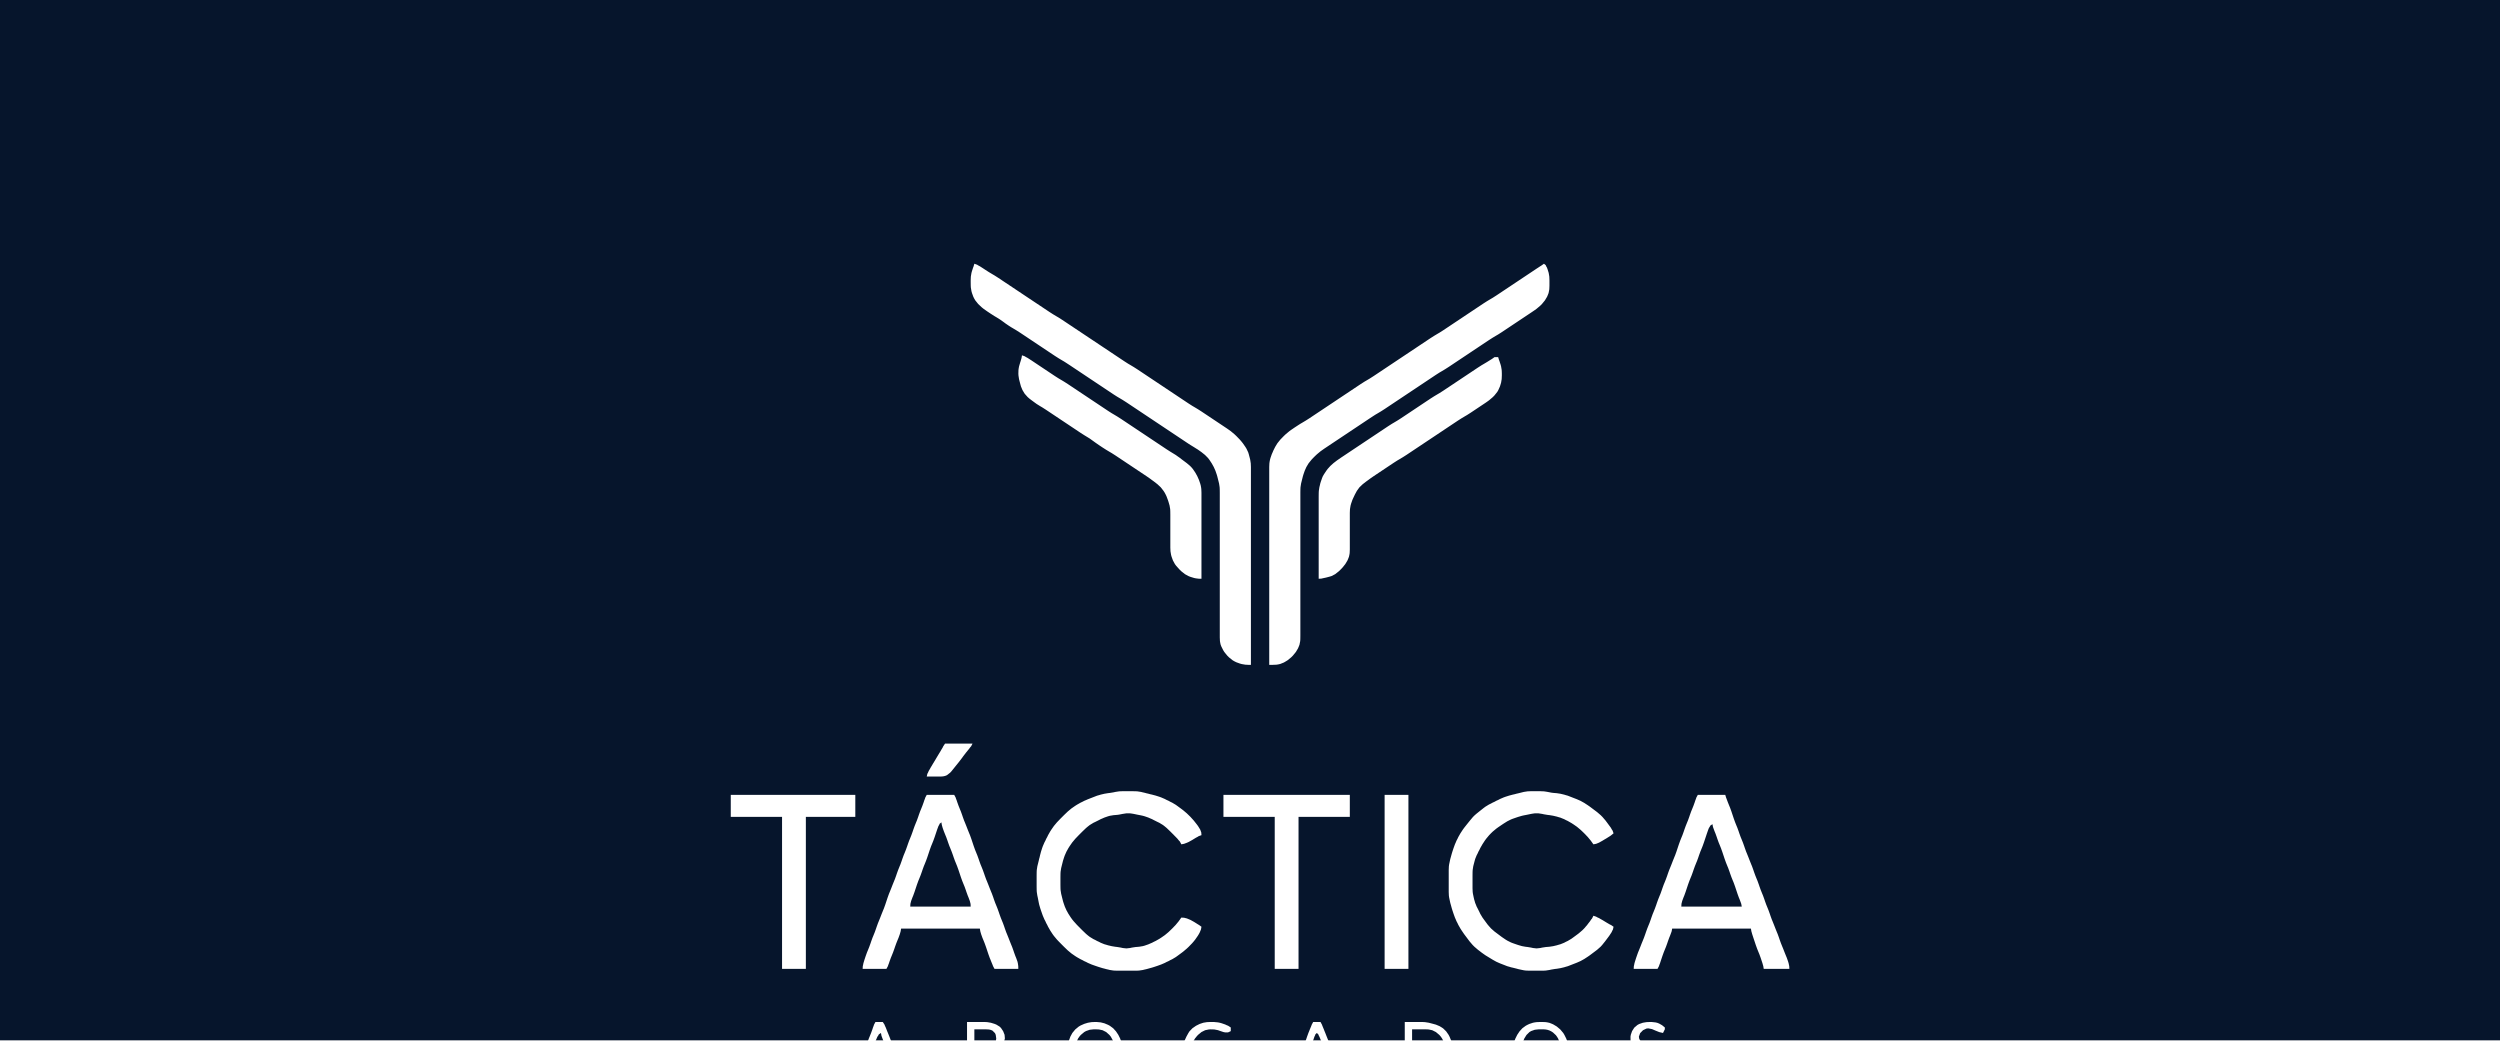
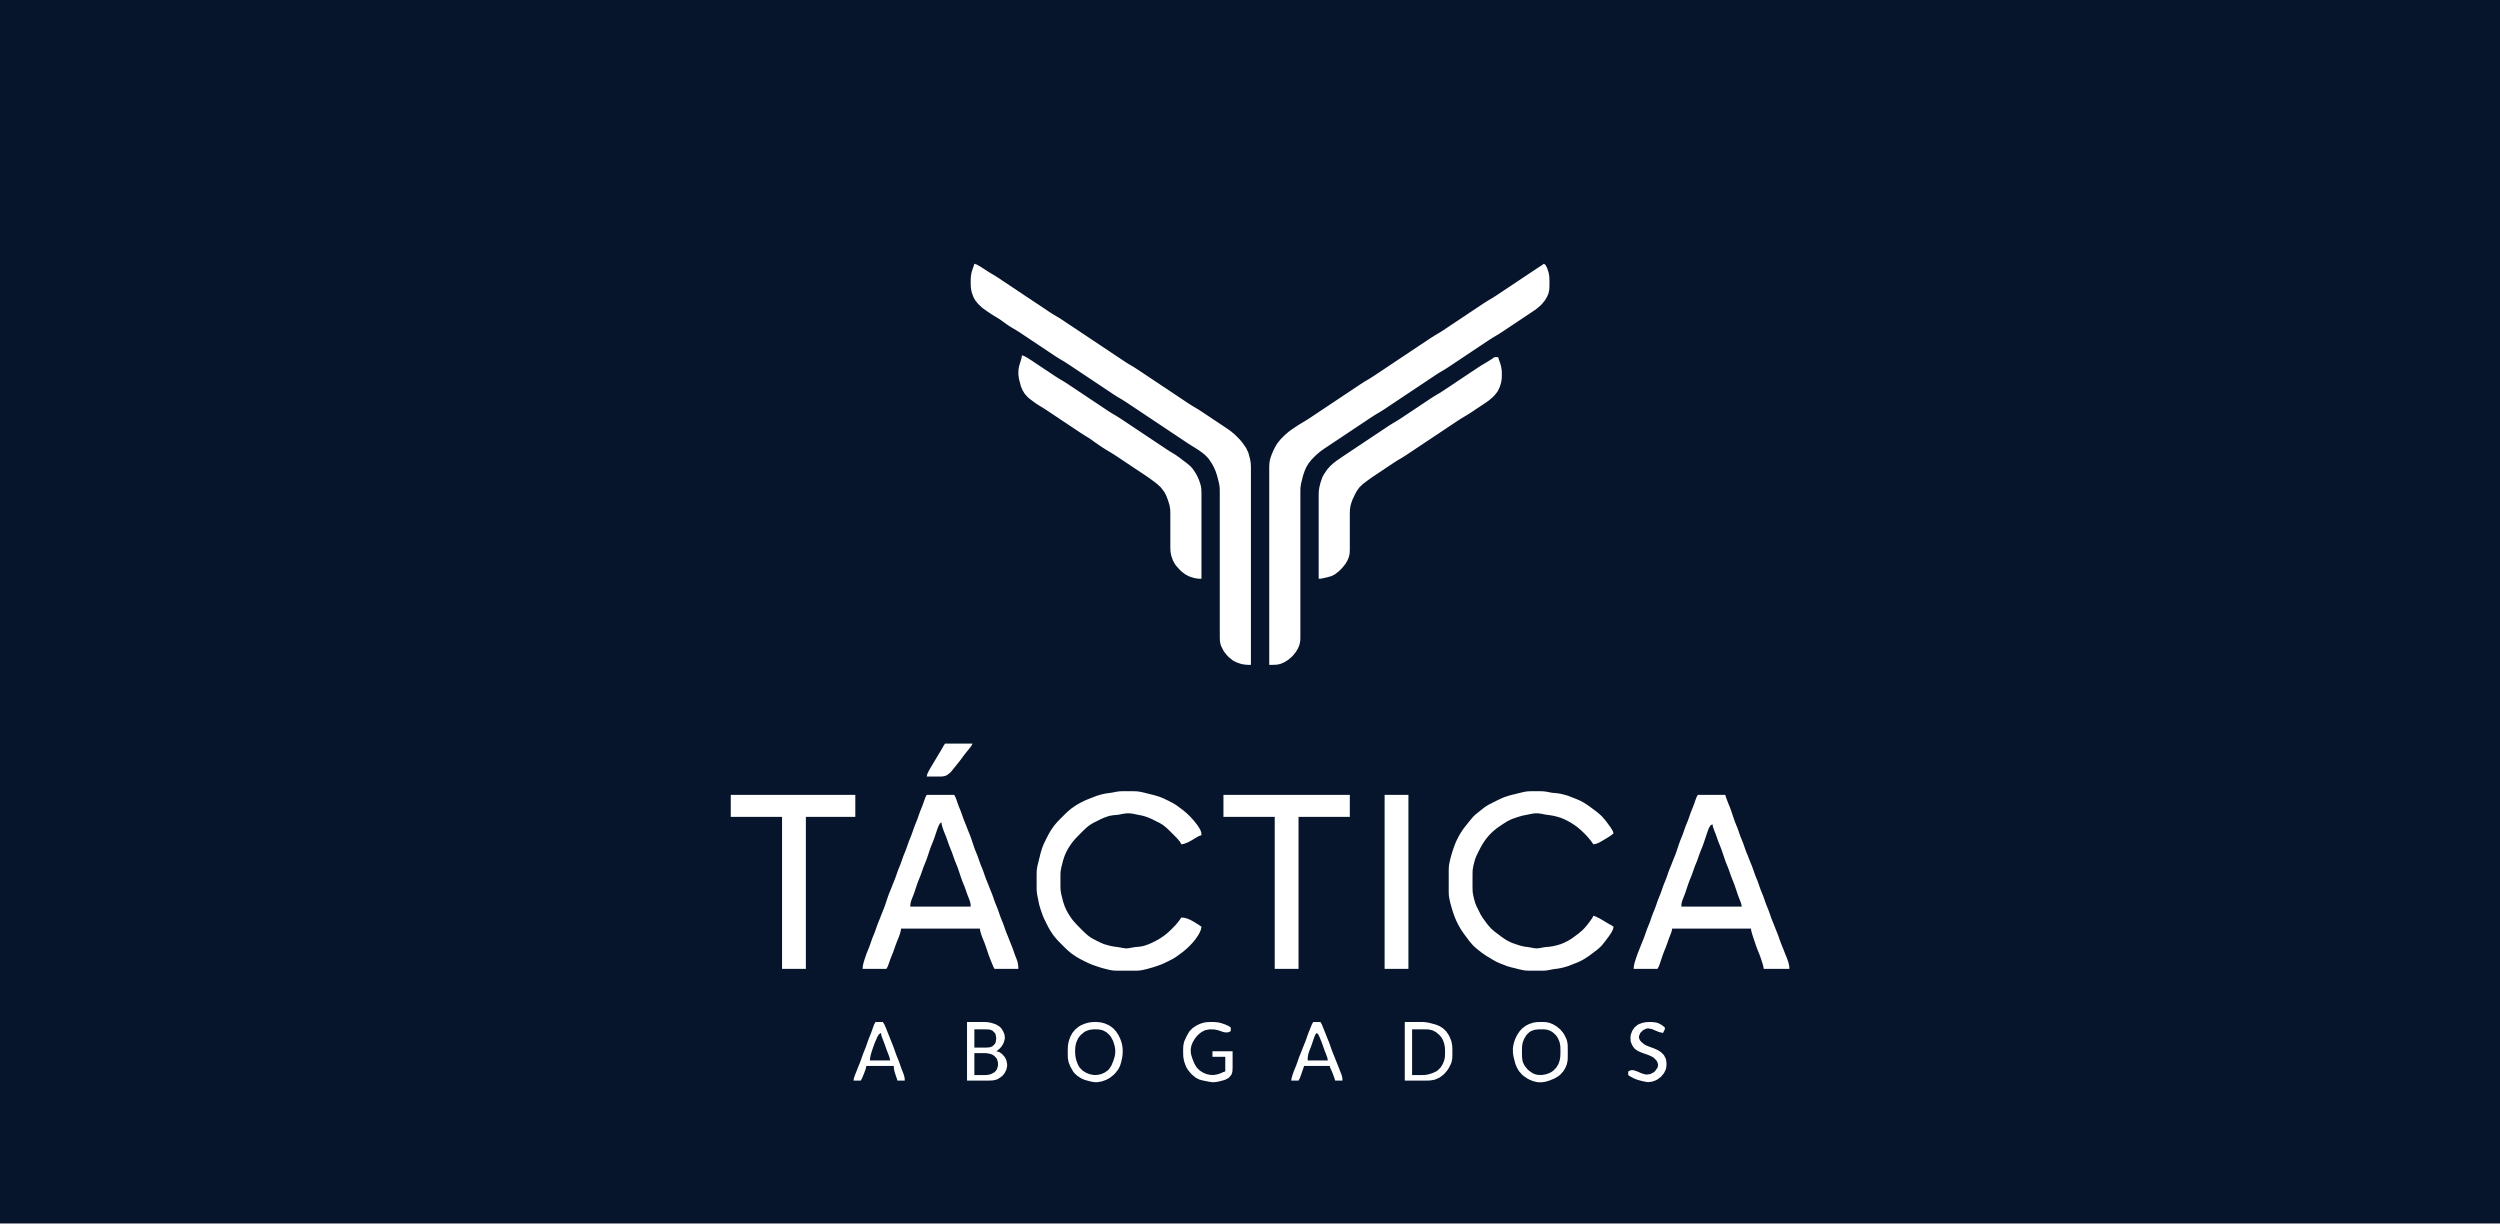
- <svg xmlns="http://www.w3.org/2000/svg" width="1365" height="568">
+ <svg xmlns="http://www.w3.org/2000/svg" width="1365" height="668">
  <rect width="100%" height="100%" fill="#06152C" />
  <path style="fill:#FFFFFF; stroke:none;" d="M532 144L531.556 145.5L531.333 146.056L530.694 148L530.417 149L530.083 151L530 153L530 154L530.028 156L530.083 157L530.417 159L530.694 160L531.417 162L531.917 163L532.5 164L534.083 165.972L536 167.778L537 168.583L539 170L540 170.667L541 171.333L543 172.611L544 173.194L546 174.444L548 175.861L549 176.611L551 177.972L552 178.611L553 179.194L555 180.389L557 181.667L559 183L562 185L572 191.667L575 193.667L576 194.333L578 195.611L580 196.806L581 197.389L582 198.028L584 199.333L585 200L588 202L591 204L594 206L601 210.667L603 212L606 214L608 215.333L610 216.611L611 217.194L613 218.389L615 219.667L616 220.333L618 221.667L623 225L625 226.333L640 236.333L643 238.333L646 240.333L648 241.667L649 242.333L650 242.972L652 244.194L653 244.833L654 245.444L656 246.861L656.972 247.639L657.917 248.389L659.583 250.083L660.306 251.028L661.611 253L662.167 254L662.722 255L663.167 256L663.611 257L664.306 259L664.611 260L664.861 261L665.361 263L665.611 264L665.917 266L665.972 267L666 269L666 271L666 279L666 313L666 314L666 339L666 344L666 346L666 348L666.083 350L666.25 351L666.472 352L666.861 353L667.861 355L668.472 356L670.083 357.972L671.028 358.917L673 360.5L674 361.083L675 361.583L677 362.306L678 362.583L679.944 362.917L681.5 363L683 363L683 284L683 262L683 257L683 255L682.917 253L682.611 251L682.361 250L681.833 248L681.528 247L680.583 245L679.972 244L678.583 242L677.778 241L676.917 240L675 238.028L674 237.083L672 235.417L670 234L669 233.333L667 232L660 227.333L657 225.333L656 224.667L654 223.389L652 222.194L651 221.611L650 220.972L649 220.333L647 219L646 218.333L643 216.333L639 213.667L628 206.333L623 203L621 201.667L619 200.389L617 199.194L616 198.611L614 197.333L612 196L607 192.667L602 189.333L601 188.667L596 185.333L594 184L589 180.667L583 176.667L581 175.333L580 174.667L578 173.389L577 172.806L575 171.611L573 170.333L572 169.667L570 168.333L565 165L548 153.667L546 152.333L545 151.667L543 150.389L542 149.806L540 148.611L539 147.972L538 147.333L537 146.667L535.056 145.417L534.056 144.889L533.5 144.528L532 144M843 144L841.5 145.056L840.944 145.389L839.944 146.056L839 146.667L838 147.333L836 148.667L835 149.333L829 153.333L821 158.667L820 159.333L818 160.667L817 161.333L815 162.611L814 163.194L812 164.389L810 165.667L808 167L804 169.667L803 170.333L793 177L790 179L788 180.333L786 181.611L785 182.194L783 183.389L781 184.667L779 186L774 189.333L769 192.667L766 194.667L765 195.333L759 199.333L758 200L753 203.333L751 204.667L750 205.333L748 206.611L746 207.806L745 208.389L744 209.028L743 209.667L741 211L737 213.667L722 223.667L720 225L717 227L715 228.333L714 228.972L713 229.611L711 230.806L710 231.389L709 232.028L707 233.333L705 234.694L704 235.417L702 237.083L701 238.028L699.083 240L697.472 242L696.861 243L696.25 244L695.25 246L694.833 247L694.389 248L693.694 250L693.417 251L693.222 252L693.083 253L693 255L693 257L693 259L693 262L693 283L693 363L695.056 363L697 362.917L698 362.75L699 362.528L701 361.722L702 361.139L703 360.528L704.972 358.917L705.917 357.972L707.528 356L708.722 354L709.139 353L709.528 352L709.917 350L709.972 349L710 347L710 345L710 335L710 328L710 283L710 273L710 270L710 269L710.028 267L710.083 266L710.389 264L710.639 263L711.139 261L711.389 260L711.694 259L712.389 257L712.833 256L713.278 255L714.472 253L716.083 251L717.028 250L718 249.028L719 248.083L721 246.417L723 245L724 244.333L726 243L727 242.333L731 239.667L737 235.667L739 234.333L741 233L744 231L747 229L748 228.333L750 227.028L751 226.389L752 225.806L754 224.611L756 223.333L758 222L763 218.667L765 217.333L767 216L770 214L778 208.667L780 207.333L782 206L784 204.667L786 203.389L787 202.806L789 201.611L791 200.333L793 199L795 197.667L796 197L807 189.667L809 188.333L811 187L813 185.667L815 184.389L817 183.194L818 182.611L819 181.972L820 181.333L821 180.667L824 178.667L825 178L827 176.667L833 172.667L835 171.333L836 170.667L838 169.306L839 168.583L840.972 166.917L841.917 165.972L843.528 164L844.722 162L845.139 161L845.528 160L845.917 158L846 156L846 155L846 154L846 153L845.917 151L845.583 149L844.972 147.028L844.639 146.111L844.167 145.306L843.972 144.778L843 144M558 194L557.75 195.5L557.583 196.056L557.306 197.056L557 198L556.417 200L556.222 201L556.083 202L556.028 204L556.083 205L556.389 207L556.639 208L557.167 210L557.444 211L557.861 212L558.278 213L559.472 214.972L561.083 216.778L562.028 217.611L563 218.361L565 219.833L566 220.556L568 221.806L569 222.389L571 223.667L573 225L578 228.333L580 229.667L583 231.667L586 233.667L589 235.667L590 236.333L592 237.611L594 238.833L595 239.444L596 240.167L598 241.611L599 242.306L600 243L602 244.333L604 245.611L606 246.806L607 247.389L608 248.028L609 248.667L610 249.333L612 250.667L615 252.667L617 254L618 254.667L623 258L625 259.333L626 260L628 261.389L629 262.139L630 262.861L631.972 264.389L633.778 266.083L635.278 268L635.917 269L636.444 270L636.917 271L637.667 273L638 274L638.583 276L638.917 278L638.972 279L639 281L639 282L639 285L639 296L639 298L639 299L639.083 301L639.417 303L639.694 304L640.417 306L641.5 308L642.25 309L644.028 310.972L645 311.917L647 313.5L649 314.583L650 314.972L652 315.583L652.944 315.778L654.5 315.972L656 316L656 314.5L656 280L656 272L656 270L656 269L655.917 267L655.778 266L655.583 265L655.306 264L654.611 262L654.167 261L653.722 260L653.167 259L652.611 258L651.306 256.083L650.583 255.222L649.778 254.389L647.972 252.861L647 252.139L645 250.639L644 249.861L643 249.167L642 248.444L641 247.833L639 246.611L637 245.333L636 244.667L634 243.333L632 242L627 238.667L619 233.333L617 232L614 230L612 228.667L610 227.389L608 226.194L607 225.611L605 224.333L603 223L600 221L595 217.667L593 216.333L592 215.667L589 213.667L585 211L583 209.667L581 208.389L579 207.194L578 206.611L577 205.972L576 205.333L575 204.667L573 203.333L571 202L566 198.667L564 197.333L563 196.667L562 196.028L561.056 195.417L560.056 194.889L559.5 194.528L558 194M816 195L814.5 196.056L813.944 196.389L812 197.611L810 198.806L809 199.389L807 200.667L806 201.333L803 203.333L793 210L790 212L788 213.333L786 214.611L785 215.194L783 216.389L781 217.667L780 218.333L778 219.667L775 221.667L773 223L769 225.667L766 227.667L765 228.333L763 229.611L761 230.806L760 231.389L758 232.667L757 233.333L755 234.667L749 238.667L746 240.667L739 245.333L737 246.667L736 247.333L734 248.667L732 250L731 250.694L730 251.389L729.028 252.139L728.083 252.861L726.389 254.389L724.861 256.083L724.167 257.028L722.861 259L722.278 260L721.861 261L721.167 263L720.861 264L720.639 265L720.389 266L720.083 268L720.028 269L720 271L720 273L720 280L720 316L721.5 315.917L722.056 315.778L724 315.361L726 314.833L727 314.528L729 313.5L731 311.917L731.972 310.972L732.917 310L734.528 308L735.722 306L736.139 305L736.528 304L736.75 303L736.917 302L737 300L737 299L737 296L737 284L737 282L737 281L737 280L737.083 278L737.417 276L737.694 275L738.389 273L738.833 272L739.778 270L740.861 268L742.25 266.083L744.028 264.389L746 262.861L747 262.139L748 261.389L750 260L751 259.333L753 258L757 255.333L759 254L761 252.667L762 252.028L763 251.389L764 250.806L766 249.611L768 248.333L769 247.667L771 246.333L777 242.333L783 238.333L790 233.667L792 232.333L794 231L796 229.667L797 229.028L798 228.389L800 227.194L801 226.611L803 225.333L805 224L808 222L809 221.333L811 220L812 219.306L813 218.583L814.972 216.917L815.917 215.972L817.5 214L818.083 213L818.972 211L819.583 209L819.917 207L820 205L820 204L819.972 203L819.917 202L819.583 200L819.306 199L818.667 197.056L818.444 196.5L818 195L816 195M516 406L515 407.5L514.75 408.056L514.139 409.056L513.611 410L512.389 412L511.194 414L510.611 415L509.389 417L508.806 418L508.194 419L507.639 420L507.083 420.944L506.639 421.944L506.333 422.5L506 424L510 424L512 424L514 423.972L515 423.889L516 423.667L516.972 423.278L518.778 421.889L519.611 420.972L520.389 420L522 418L523.611 416L525.139 414L525.861 413L527.389 411L528.972 409.056L529.722 408.056L530.222 407.5L531 406L524 406L516 406M656 506L654.5 504.944L653.944 504.611L652 503.389L650 502.278L648.056 501.472L646.5 501.083L645 501L643.528 503.056L641.917 505L640 507L638 508.917L636 510.583L634 511.972L633 512.611L631 513.75L630 514.222L629 514.75L628 515.167L627 515.611L625 516.306L624 516.583L622 516.917L620 517.083L618 517.389L617 517.611L615 517.833L613 517.611L612 517.389L610 517.056L609 516.944L607 516.611L605 516.139L604 515.833L603 515.556L601 514.75L600 514.222L599 513.778L598 513.222L597 512.75L595 511.528L594 510.75L593 509.917L591 508L590 507L588.028 505L586.222 503L585.417 502L584.694 501L583.389 499L582.833 498L582.278 497L581.833 496L581.389 495L580.694 493L580.389 492L580.139 491L579.639 489L579.389 488L579.083 486L579.028 485L579 483L579 481L579 479L579.028 477L579.083 476L579.389 474L579.639 473L580.139 471L580.389 470L581.028 468L581.389 467L582.278 465L583.389 463L584.028 462L585.417 460L587.083 458L589 456L590 455L591 454L593 452.083L594 451.25L595 450.472L596 449.861L597 449.25L598 448.778L600 447.778L601 447.25L602 446.833L603 446.389L605 445.694L606 445.417L608 445.083L610 444.917L611 444.778L613 444.389L615 444.083L617 444.083L618 444.222L619 444.389L621 444.806L623 445.194L624 445.417L625 445.694L627 446.389L628 446.833L629 447.25L630 447.778L632 448.778L633 449.25L635 450.472L636 451.25L637 452.083L639 454L640 455L641.972 457L642.889 457.944L643.694 458.944L644.222 459.5L645 461L646.5 460.722L648.056 460.139L649 459.722L651 458.611L652.944 457.417L653.944 456.889L654.5 456.528L656 456L655.889 454.5L655.306 452.944L654.111 451L653.361 450L651.778 448L649.972 446L648 444.083L646 442.389L645 441.639L643 440.167L642 439.444L640 438.25L639 437.778L638 437.222L637 436.778L636 436.25L634 435.389L633 435.028L631 434.389L629 433.861L628 433.639L627 433.361L626 433.139L625 432.861L624 432.639L623 432.389L621 432.083L620 432.028L618 432L617 432L615 432L613 432L612 432.028L611 432.083L609 432.389L608 432.611L606 432.944L605 433.056L603 433.389L601 433.861L600 434.167L599 434.444L598 434.833L596 435.611L594 436.389L593 436.833L592 437.25L591 437.778L590 438.25L588 439.389L587 440.028L585 441.417L583 443.083L581 445L580 446L579 447L577.083 449L575.417 451L574.028 453L573.389 454L572.25 456L571.778 457L571.222 458L570.778 459L570.25 460L569.389 462L569.028 463L568.389 465L567.861 467L567.639 468L567.361 469L567.139 470L566.639 472L566.389 473L566.083 475L566.028 476L566 478L566 479L566 481L566 483L566 484L566.028 486L566.083 487L566.389 489L566.611 490L566.806 491L567.194 493L567.417 494L568 496L568.333 497L569.028 499L569.389 500L570.25 502L570.778 503L571.222 504L571.778 505L572.25 506L572.833 507L573.389 508L574.694 510L575.417 511L577.083 513L578.028 514L580 516L581 517L583 518.917L585 520.583L587 521.972L588 522.611L590 523.75L591 524.222L592 524.778L593 525.222L594 525.75L596 526.611L597 526.972L599 527.667L600 528L602 528.611L603 528.861L604 529.139L605 529.361L606 529.611L608 529.917L610 530L611 530L612 530L615 530L618 530L619 530L621 529.972L622 529.917L624 529.611L625 529.361L626 529.139L627 528.861L629 528.306L630 528L632 527.333L633 526.972L634 526.611L636 525.75L637 525.222L638 524.778L639 524.222L640 523.75L642 522.556L643 521.833L645 520.361L646 519.611L648 517.917L649 516.972L650.917 515L651.778 514L652.583 513L653.972 511L654.583 510L655.083 509.056L655.722 507.5L656 506M881 506L879.5 505L878.944 504.75L877 503.611L875 502.389L874 501.833L873.056 501.278L872.056 500.833L871.5 500.5L870 500L869.25 501.5L868.778 502.056L868.111 503.056L867.361 504L866.611 505L864.917 506.972L863.972 507.917L862 509.611L861 510.361L859 511.833L858 512.556L856 513.75L855 514.222L854 514.75L852 515.556L851 515.833L850 516.139L848 516.611L846 516.917L844 517.083L842 517.389L841 517.611L839 517.833L837 517.611L836 517.389L834 517.056L833 516.944L831 516.583L829 516L828 515.667L826 514.972L825 514.583L823 513.583L822 512.972L820 511.611L819 510.861L817 509.361L816 508.611L814.083 506.917L812.389 505L811.639 504L810.167 502L809.444 501L808.25 499L807.778 498L806.778 496L806.25 495L805.861 494L805.444 493L805.167 492L804.861 491L804.639 490L804.222 488L804.083 487L804 485L804 484L804 483L804 481L804 479L804 478L804.028 476L804.083 475L804.389 473L804.639 472L805.167 470L805.444 469L806.25 467L806.778 466L807.222 465L807.778 464L808.25 463L809.389 461L810.694 459L811.417 458L813.083 456L814.028 455.028L815 454.083L817 452.417L818 451.694L820 450.333L821 449.667L823 448.417L825 447.417L826 447.028L828 446.333L829 446L831 445.417L832 445.194L834 444.806L836 444.389L837 444.222L838 444.083L840 444.083L842 444.389L843 444.611L845 444.944L846 445.056L848 445.389L850 445.861L851 446.167L852 446.444L853 446.861L854 447.25L855 447.778L856 448.25L858 449.389L859 450.028L861 451.417L863 453.083L864 454.028L865 455L866.917 457L868.528 458.944L870 461L871.5 460.722L873.056 460.083L875 459L876 458.389L877 457.806L878.944 456.583L879.5 456.222L881 455L880.472 453.5L880.083 452.944L879.528 451.944L878.833 451L877.361 449L876.611 448L874.917 446.028L873.972 445.083L872 443.389L871 442.639L869 441.139L868 440.389L867 439.694L865 438.389L863 437.278L862 436.833L861 436.389L859 435.611L857 434.833L856 434.444L855 434.167L854 433.861L852 433.389L850 433.083L848 432.917L847 432.778L845 432.389L844 432.222L843 432.083L841 432L840 432L838 432L836 432L835 432.028L834 432.083L832 432.389L831 432.639L829 433.139L828 433.361L827 433.639L826 433.861L824 434.389L822 435.028L821 435.389L819 436.25L818 436.778L817 437.222L816 437.778L815 438.222L814 438.778L813 439.25L811 440.472L810 441.222L808 442.806L806.028 444.389L805.083 445.222L804.222 446.083L802.611 448L801 450L799.417 452L798.694 453L797.389 455L796.25 457L795.778 458L795.25 459L794.833 460L794.389 461L793.667 463L793 465L792.694 466L792.139 468L791.861 469L791.639 470L791.222 472L791.083 473L791 475L791 477L791 479L791 482L791 485L791 486L791 487L791.083 489L791.222 490L791.639 492L791.861 493L792.139 494L792.694 496L793 497L793.667 499L794.389 501L794.833 502L795.25 503L795.778 504L796.25 505L797.389 507L798.028 508L799.389 510L800.139 511L801.639 513L802.389 514L804.083 515.972L805.028 516.917L807 518.611L808 519.361L809 520.139L811 521.556L812 522.167L814 523.389L815 524L817 525.111L819 526L820 526.389L822 527.167L823 527.556L824 527.833L825 528.139L826 528.361L828 528.861L829 529.139L830 529.361L832 529.778L833 529.917L835 530L836 530L838 530L840 530L841 530L843 529.972L844 529.917L846 529.611L847 529.389L849 529.056L850 528.944L852 528.611L854 528.139L855 527.833L856 527.556L857 527.167L859 526.389L861 525.611L862 525.167L863 524.722L864 524.167L865 523.611L867 522.306L868 521.611L869 520.861L871 519.361L872 518.611L873.917 516.917L874.778 515.972L876.361 514L877.861 512L878.611 511L879.889 509.056L880.361 508.056L880.667 507.5L881 506M399 434L399 446L427 446L427 529L440 529L440 446L467 446L467 434L399 434M506 434L505.194 435.5L505.028 436.056L504.639 437.056L504.333 438L503.611 440L502.806 442L502.389 443L501.667 445L501.333 446L500.611 448L500.194 449L499.389 451L499.028 452L498.667 453L498.333 454L497.611 456L496.806 458L496.389 459L495.667 461L495.333 462L494.611 464L493.806 466L493.389 467L492.667 469L492.333 470L491.611 472L491.194 473L490.389 475L489.667 477L489.333 478L488.972 479L488.611 480L488.194 481L487.389 483L486.611 485L485.806 487L485.389 488L485.028 489L484.667 490L484.333 491L483.667 493L483.333 494L482.972 495L482.611 496L482.194 497L481.389 499L480.611 501L479.806 503L479.389 504L479.028 505L478.667 506L478.333 507L477.611 509L476.806 511L476.389 512L475.667 514L475.333 515L474.611 517L473.806 519L473.389 520L473.028 521L472.667 522L472 524L471.417 525.944L471.222 526.944L471.083 527.5L471 529L484 529L484.806 527.5L484.972 526.944L485.361 525.944L485.667 525L486.389 523L486.806 522L487.611 520L488.333 518L488.667 517L489.389 515L490.194 513L490.611 512L491.306 510.056L491.75 508.5L492 507L528 507L535 507L535.25 508.5L535.694 510.056L536.389 512L536.806 513L537.611 515L538.333 517L538.667 518L539.333 520L539.667 521L540.389 523L540.806 524L541.194 525L542 526.944L542.194 527.5L543 529L548 529L556 529L555.972 527.5L555.75 525.944L555.528 525L554.806 523L554.389 522L553.667 520L553.333 519L552.611 517L552.194 516L551.389 514L550.611 512L549.806 510L549.389 509L548.667 507L548.333 506L547.972 505L547.611 504L547.194 503L546.389 501L545.667 499L545.333 498L544.611 496L543.806 494L543.389 493L542.667 491L542.333 490L541.972 489L541.611 488L541.194 487L540.389 485L539.611 483L538.806 481L538.389 480L538.028 479L537.667 478L537.333 477L536.611 475L535.806 473L535.389 472L534.667 470L534.333 469L533.611 467L533.194 466L532.389 464L532.028 463L531.667 462L531.333 461L530.667 459L530.333 458L529.972 457L529.611 456L529.194 455L528.389 453L527.611 451L526.806 449L526.389 448L525.667 446L525.333 445L524.611 443L524.194 442L523.389 440L522.667 438L522.361 437.056L521.972 436.056L521.806 435.5L521 434L514 434L506 434M668 434L668 446L676 446L684 446L696 446L696 529L697.5 529L709 529L709 525L709 522L709 521L709 446L713 446L718 446L721 446L725 446L730 446L733 446L737 446L737 434L732 434L729 434L725 434L721 434L717 434L713 434L708 434L707 434L706 434L705 434L702 434L699 434L683 434L679 434L668 434M756 434L756 529L760 529L764 529L769 529L769 434L764 434L756 434M927 434L926.194 435.5L926.028 436.056L925.639 437.056L925.333 438L924.611 440L923.806 442L923.389 443L922.667 445L922.333 446L921.611 448L921.194 449L920.389 451L920.028 452L919.667 453L919.333 454L918.611 456L918.194 457L917.389 459L916.667 461L916.333 462L915.667 464L915.333 465L914.972 466L914.611 467L914.194 468L913.389 470L912.611 472L911.806 474L911.389 475L911.028 476L910.667 477L910.333 478L909.611 480L908.806 482L908.389 483L907.667 485L907.333 486L906.611 488L906.194 489L905.389 491L904.667 493L904.333 494L903.972 495L903.611 496L902.806 498L902.389 499L901.667 501L901.333 502L900.611 504L900.194 505L899.389 507L898.667 509L898.333 510L897.611 512L896.806 514L896.389 515L895.611 517L894.806 519L894.389 520L894.028 521L893.333 523L892.694 525L892.417 525.944L892.222 526.944L892.083 527.5L892 529L898 529L905 529L905.806 527.5L905.972 526.944L906.361 525.944L906.667 525L907.333 523L907.667 522L908.028 521L908.389 520L909.194 518L909.611 517L910.333 515L910.667 514L911.389 512L911.806 511L912.528 509.056L912.722 508.5L913 507L914.5 507L917 507L921 507L923 507L927 507L928 507L932 507L933 507L936 507L944 507L949 507L951 507L956 507L956.25 508.5L956.417 509.056L956.694 510.056L957.333 512L957.667 513L958.333 515L958.667 516L959.028 517L959.389 518L960.194 520L960.611 521L961.333 523L961.667 524L962.306 525.944L962.583 526.944L962.75 527.5L963 529L967 529L977 529L976.917 527.5L976.583 525.944L976.306 525L975.611 523L975.194 522L974.389 520L973.611 518L973.194 517L972.389 515L971.667 513L971.333 512L970.611 510L970.194 509L969.389 507L968.611 505L967.806 503L967.389 502L966.667 500L966.333 499L965.972 498L965.611 497L964.806 495L964.389 494L963.667 492L963.333 491L962.611 489L962.194 488L961.389 486L960.667 484L960.333 483L959.611 481L959.194 480L958.389 478L958.028 477L957.667 476L957.333 475L956.611 473L956.194 472L955.389 470L954.611 468L953.806 466L953.389 465L953.028 464L952.667 463L952.333 462L951.611 460L950.806 458L950.389 457L949.667 455L949.333 454L948.611 452L948.194 451L947.389 449L947.028 448L946.667 447L946.333 446L945.667 444L945.333 443L944.611 441L944.194 440L943.389 438L942.667 436.056L942.444 435.5L942 434L937 434L931 434L927 434M514 449L514.25 450.5L514.694 452.056L515.389 454L516.194 456L516.611 457L517.333 459L517.667 460L518.389 462L518.806 463L519.611 465L520.333 467L520.667 468L521.028 469L521.389 470L521.806 471L522.611 473L523.333 475L523.667 476L524.333 478L524.667 479L525.028 480L525.389 481L526.194 483L526.611 484L527.333 486L527.667 487L528.389 489L528.806 490L529.528 491.944L529.917 493.5L530 495L525 495L517 495L497 495L497.083 493.5L497.472 491.944L498.194 490L498.611 489L499.333 487L499.667 486L500.333 484L500.667 483L501.389 481L501.806 480L502.611 478L503.333 476L503.667 475L504.028 474L504.389 473L504.806 472L505.611 470L506.333 468L506.667 467L507.333 465L507.667 464L508.389 462L508.806 461L509.611 459L510.333 457L511 455L511.667 453L512.028 452.028L512.361 451.111L512.833 450.306L513.028 449.778L514 449M935 450L935.278 451.5L935.472 452.056L936.194 454L936.611 455L937.333 457L937.667 458L938.389 460L938.806 461L939.611 463L939.972 464L940.333 465L940.667 466L941.333 468L941.667 469L942.389 471L943.194 473L943.611 474L944.333 476L944.667 477L945.028 478L945.389 479L946.194 481L946.611 482L947.333 484L947.667 485L948.333 487L948.667 488L949.389 490L949.806 491L950.528 492.944L950.722 493.5L951 495L947 495L946 495L940 495L939 495L934 495L926 495L922 495L918 495L918.083 493.5L918.472 491.944L919.194 490L919.611 489L919.972 488L920.333 487L921 485L921.667 483L922.028 482L922.389 481L923.194 479L923.611 478L924.333 476L924.667 475L925.028 474L925.389 473L926.194 471L926.611 470L927.333 468L927.667 467L928.389 465L928.806 464L929.611 462L929.972 461L930.333 460L930.667 459L931.667 456L932 455L932.694 453.028L933.056 452.111L933.583 451.306L933.833 450.778L935 450M478 558L477.194 559.5L477.028 560.056L476.639 561.056L476.333 562L475.611 564L474.806 566L474.389 567L473.667 569L473.333 570L472.611 572L471.806 574L471.389 575L470.667 577L470.333 578L469.611 580L469.194 581L468.389 583L467.611 585L467.194 586L466.472 587.944L466.278 588.5L466 590L470 590L470.806 588.5L471 587.944L471.806 586L472.528 584.056L472.722 583.5L473 582L479 582L488 582L488.083 583.5L488.417 585.056L488.694 586L489.333 587.944L489.556 588.5L490 590L494 590L493.917 588.5L493.528 586.944L492.806 585L492.389 584L491.667 582L491.333 581L490.611 579L490.194 578L489.389 576L488.667 574L488.333 573L487.972 572L487.611 571L487.194 570L486.389 568L485.611 566L484.806 564L484.389 563L483.639 561.056L483.167 560.056L482.972 559.5L482 558L478 558M528 558L528 590L535 590L537 590L538 590L540 590L542 589.917L544 589.5L545 589.056L546.917 587.75L547.75 586.917L548.5 585.972L549.5 584L549.889 582L549.889 581L549.5 579L549.056 578L548.5 577.028L546.972 575.333L545.5 574.361L544 574L545.417 572.917L546.583 571.722L547.139 570.917L547.722 569.972L548.139 569L548.667 567L548.5 565L547.722 563.028L546.528 561.25L545.75 560.5L543.972 559.417L543 559.028L541 558.417L539 558.083L538 558.028L537 558L535 558L533 558L528 558M594 558.417L592 559.028L590 559.917L589 560.5L587.083 562.083L585.5 564L584.417 566L583.694 568L583.417 569L583.083 571L583 573L583 574L583 575L583.028 577L583.083 578L583.472 580L584.25 582L584.778 583L585.861 584.917L586.472 585.778L588.083 587.306L590 588.583L592 589.528L593 589.833L595 590.361L596 590.611L598 590.889L599 590.889L601 590.583L602 590.306L604 589.583L606 588.5L607.972 586.917L608.917 585.972L610.5 584L611.528 582L612.139 580L612.361 579L612.611 578L612.917 576L613 574L612.972 573L612.917 572L612.583 570L612.306 569L611.583 567L610.583 565L609.306 563.083L607.778 561.417L605.972 560.083L605 559.556L603 558.722L601 558.222L599 558.028L598 558L596 558.083L594 558.417M673 574L662 574L662 577L669 577L669 585L667.5 585.5L666.944 585.806L665 586.528L663 586.917L661 586.917L659 586.528L658 586.139L657 585.722L655.083 584.528L653.472 582.917L652.861 581.972L652.278 581L651.833 580L651.028 578L650.417 576L650.222 575L650.111 573L650.472 571L650.861 570L651.278 569L652.472 567L653.25 566.028L654.083 565.083L656 563.5L658 562.5L660 562.083L661 562.028L663 562.083L665 562.472L666 562.833L668 563.5L668.944 563.694L670.5 563.694L672 563L672 561L670.5 560.028L669.944 559.833L668.944 559.361L667 558.694L666 558.417L665 558.222L663 558.028L661 558L659 558.083L657 558.417L655 559.083L653 560.083L651.083 561.417L649.472 563.083L648.861 564.028L647.778 566L646.861 568L646.472 569L646.083 571L646 573L646 574L646.028 576L646.083 577L646.417 579L646.694 580L647.417 582L647.917 583L648.5 584L650.083 585.972L651.028 586.917L653 588.5L655 589.5L657 590L658 590.194L659 590.389L660 590.611L662 590.889L663 590.889L665 590.611L666 590.361L668 589.833L669 589.528L670.889 588.5L672.278 586.917L672.667 585.972L672.889 585L673 583L673 582L673 581L673 579L673 574M717 558L716.194 559.5L716 560.056L715.194 562L714.806 563L714.389 564L713.667 566L713.333 567L712.972 568L712.611 569L712.194 570L711.389 572L710.611 574L709.806 576L709.389 577L708.667 579L708.333 580L707.611 582L707.194 583L706.389 585L705.694 586.944L705.25 588.5L705 590L709 590L709.806 588.5L709.972 587.944L710.361 586.944L710.667 586L711.333 584.056L711.556 583.5L712 582L716 582L720 582L726 582L726.5 583.5L726.806 584.056L727.611 586L728.333 587.944L728.556 588.5L729 590L733 590L732.917 588.5L732.528 586.944L732.167 586L731.389 584L730.611 582L730.194 581L729.389 579L728.611 577L728.194 576L727.389 574L726.667 572L726.333 571L725.611 569L725.194 568L724.389 566L723.611 564L723.194 563L722.806 562L722 560.056L721.806 559.5L721 558L717 558M767 558L767 590L769.056 590L774 590L776 590L777 590L779 590L780 589.972L781 589.917L783 589.583L784 589.278L786 588.361L787.972 586.889L788.917 585.972L790.528 584L791.139 583L792.139 581L792.528 580L792.75 579L792.917 578L793 576L793 575L793 574L793 573L792.917 571L792.583 569L792.278 568L791.444 566L790.917 565L789.583 563.083L787.917 561.472L786.972 560.861L786 560.278L784 559.444L783 559.167L781 558.639L780 558.389L778 558.083L777 558.028L776 558L774 558L772 558L771 558L767 558M837 558.417L835 559.083L834 559.556L833.028 560.083L831.222 561.417L829.694 563.083L828.417 565L827.417 567L827.028 568L826.417 570L826.083 572L826.028 573L826.083 575L826.389 577L826.639 578L827.167 580L827.444 581L828.278 583L828.861 584L829.472 584.972L831.083 586.778L832.028 587.583L834 588.917L835 589.444L837 590.278L839 590.778L840 590.917L842 590.917L844 590.583L846 589.972L848 589.167L849 588.722L850.972 587.528L851.917 586.75L853.528 584.972L854.139 584L854.722 583L855.528 581L855.917 579L855.972 578L856 577L856 575L856 573L855.972 571L855.917 570L855.528 568L855.139 567L854.139 565L853.528 564L851.917 562.083L850 560.472L848 559.278L847 558.861L846 558.472L845 558.25L844 558.083L842 558L841 558L839 558.083L838 558.222L837 558.417M889 585L889 587L890.5 588L891.056 588.222L892.056 588.778L894 589.556L895 589.833L897 590.361L899 590.75L900 590.833L902 590.583L904 589.889L905 589.361L906.917 587.889L908.5 586L909.5 584L909.75 583L909.944 581L909.75 579L909.5 578L908.5 576.083L906.917 574.472L905 573.278L903 572.389L901 571.667L899 570.889L898 570.361L896.139 568.889L895.417 567.972L894.972 567L894.833 566L895.528 564.083L897.083 562.5L899 561.583L900 561.5L902 561.889L904 562.75L905.944 563.528L908 564L909 562L909 561L907.5 559.778L905.944 558.889L905 558.5L904 558.25L902 558.028L901 558L899 558.083L897 558.417L895 559.111L894.028 559.639L892.306 561.111L891.111 563L890.417 565L890.25 566L890.278 568L890.472 569L891.278 570.917L892.472 572.528L894.083 573.722L895.028 574.167L896 574.611L898 575.333L900 576.028L901.972 576.917L902.917 577.5L904.472 579.083L904.972 580.028L905.25 581L905.25 582L904.972 582.972L903.75 584.75L902.917 585.5L901 586.472L899 586.694L898 586.556L896 585.917L894 585.028L892.056 584.361L890.5 584.306L889 585M532 572L532 562L536 562L538 562L540 562.111L540.972 562.333L541.889 562.722L543.278 564.111L543.667 565.028L543.944 567L543.667 568.972L543.278 569.889L541.889 571.278L540.972 571.667L540 571.889L538 572L536 572L532 572M595 562.25L597 562.028L598 562L600 562.083L602 562.5L603.972 563.5L605.75 565.083L606.5 566.028L607.583 568L607.972 569L608.583 571L608.917 573L608.917 575L608.778 576L608.583 577L607.972 579L607.167 581L606.722 581.972L605.528 583.75L604.75 584.528L602.972 585.722L602 586.139L601 586.528L599 586.917L598 586.944L597 586.917L595 586.528L593 585.722L591.083 584.528L589.5 582.917L588.917 581.972L588.417 581L587.694 579L587.417 578L587.083 576L587 574L587.083 572L587.417 570L587.722 569L588.639 567L589.306 566.028L590.111 565.083L592 563.5L593 562.944L595 562.25M771 587L771 562L775 562L777 562L778 562L780 562.083L782 562.5L784 563.5L785.889 565.083L786.694 566.028L787.361 567L787.889 568L788.583 570L788.917 572L788.972 573L789 575L788.917 577L788.75 578L788.528 579L787.722 581L786.528 582.917L784.917 584.5L783.972 585.083L782 585.972L780 586.583L779 586.778L778 586.917L776 587L775 587L774.056 587L771 587M838 562.25L840 562.028L841 562L843 562.028L844 562.111L845 562.306L846 562.639L846.972 563.111L847.917 563.722L849.528 565.222L850.139 566.083L850.722 567.028L851.528 569L851.917 571L851.972 572L852 574L852 575L851.917 577L851.583 579L850.889 581L849.694 582.972L847.972 584.694L847 585.361L846 585.889L844 586.583L842 586.917L840 586.917L839 586.75L838 586.5L837 586.056L835.028 584.75L834.083 583.917L832.5 582L831.5 580L831.25 579L831.028 577L831 575L831 573L831.083 571L831.25 570L831.472 569L832.278 567L833.472 565.083L835.083 563.5L836.028 562.944L838 562.25M481 564L481.278 565.5L481.472 566.056L482.194 568L482.611 569L483.333 571L483.667 572L484.389 574L484.806 575L485.528 576.944L485.722 577.5L486 579L475 579L475.083 577.5L475.222 576.944L475.417 575.944L476 574L476.333 573L477.028 571L477.389 570L477.806 569L478.639 567.028L479.028 566.111L479.583 565.306L479.833 564.778L481 564M719 564L719.806 564.778L720 565.306L720.417 566.111L721.194 568L721.611 569L722.333 571L722.667 572L723.389 574L723.806 575L724.528 576.944L724.722 577.5L725 579L714 579L714.028 577.5L714.25 575.944L714.472 575L715.194 573L715.611 572L716.333 570L716.667 569L717.333 567.028L717.639 566.111L718.028 565.306L718.194 564.778L719 564M532 587L532 575L536 575L538 575.028L539 575.083L541 575.5L541.972 575.944L542.889 576.5L544.278 578.083L544.889 580L544.889 582L544.278 583.917L543.667 584.75L542.889 585.5L541 586.5L540 586.75L539 586.917L537 587L535.056 587L532 587z" />
</svg>
